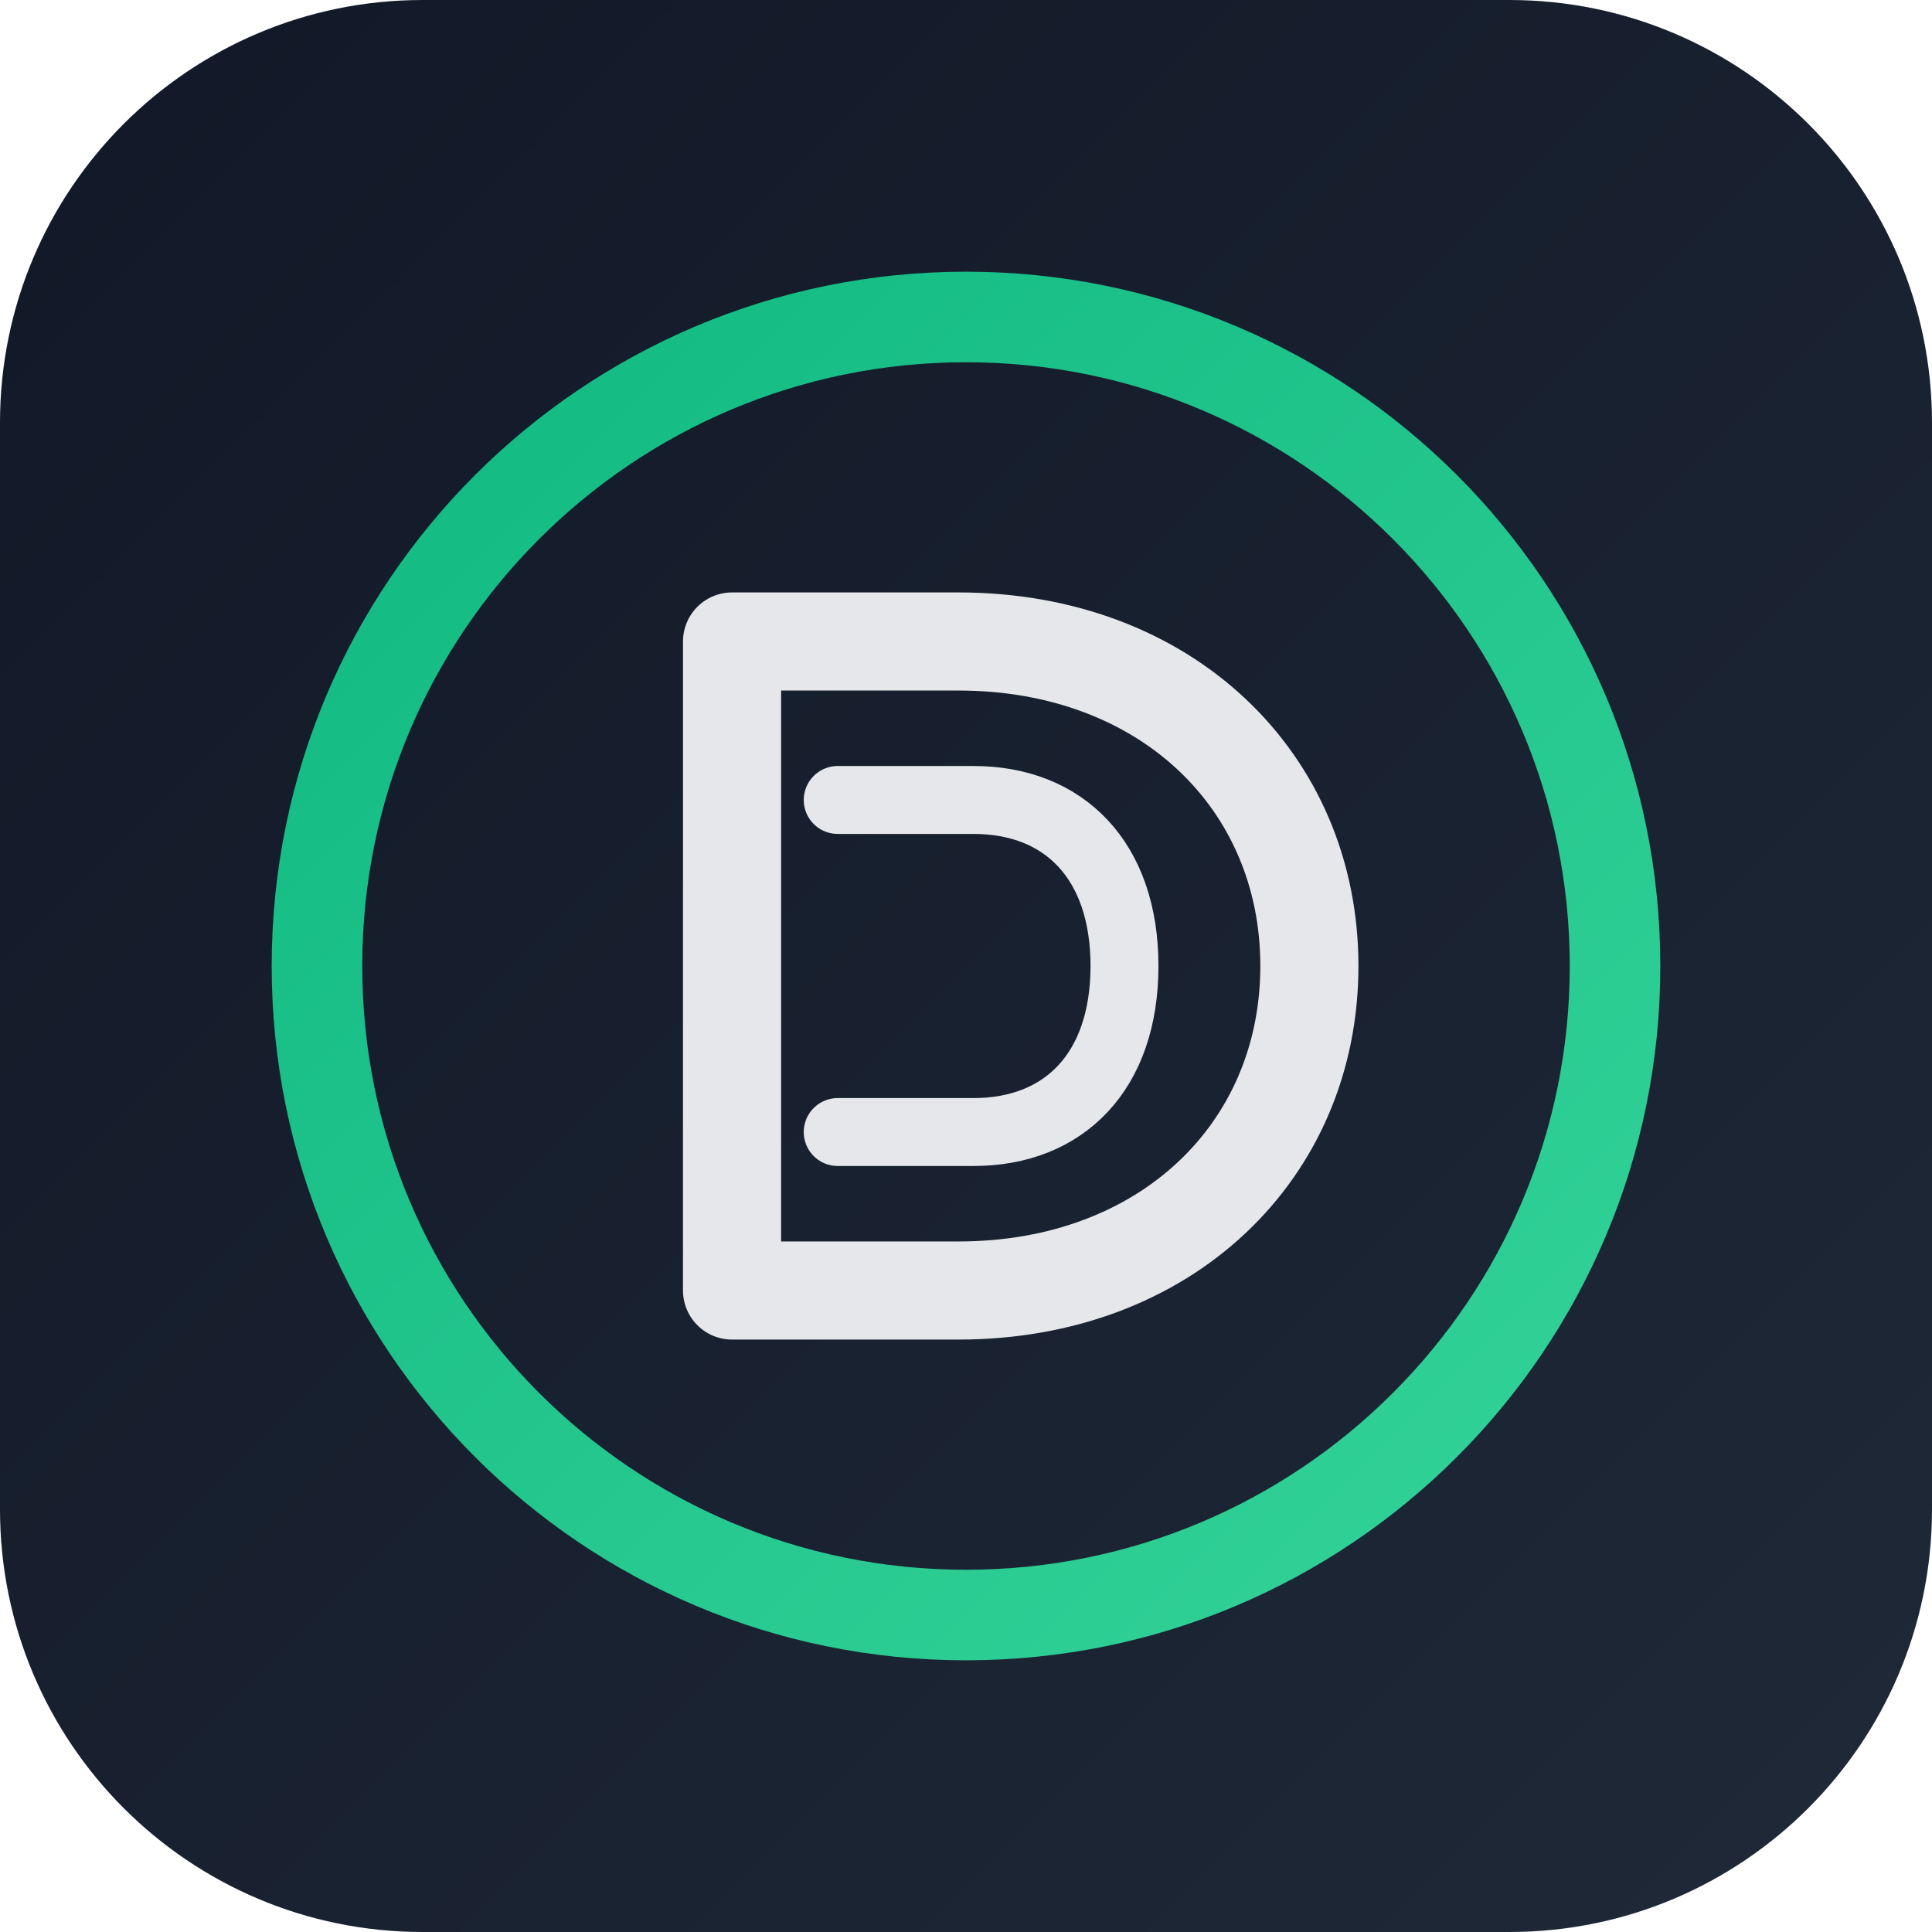
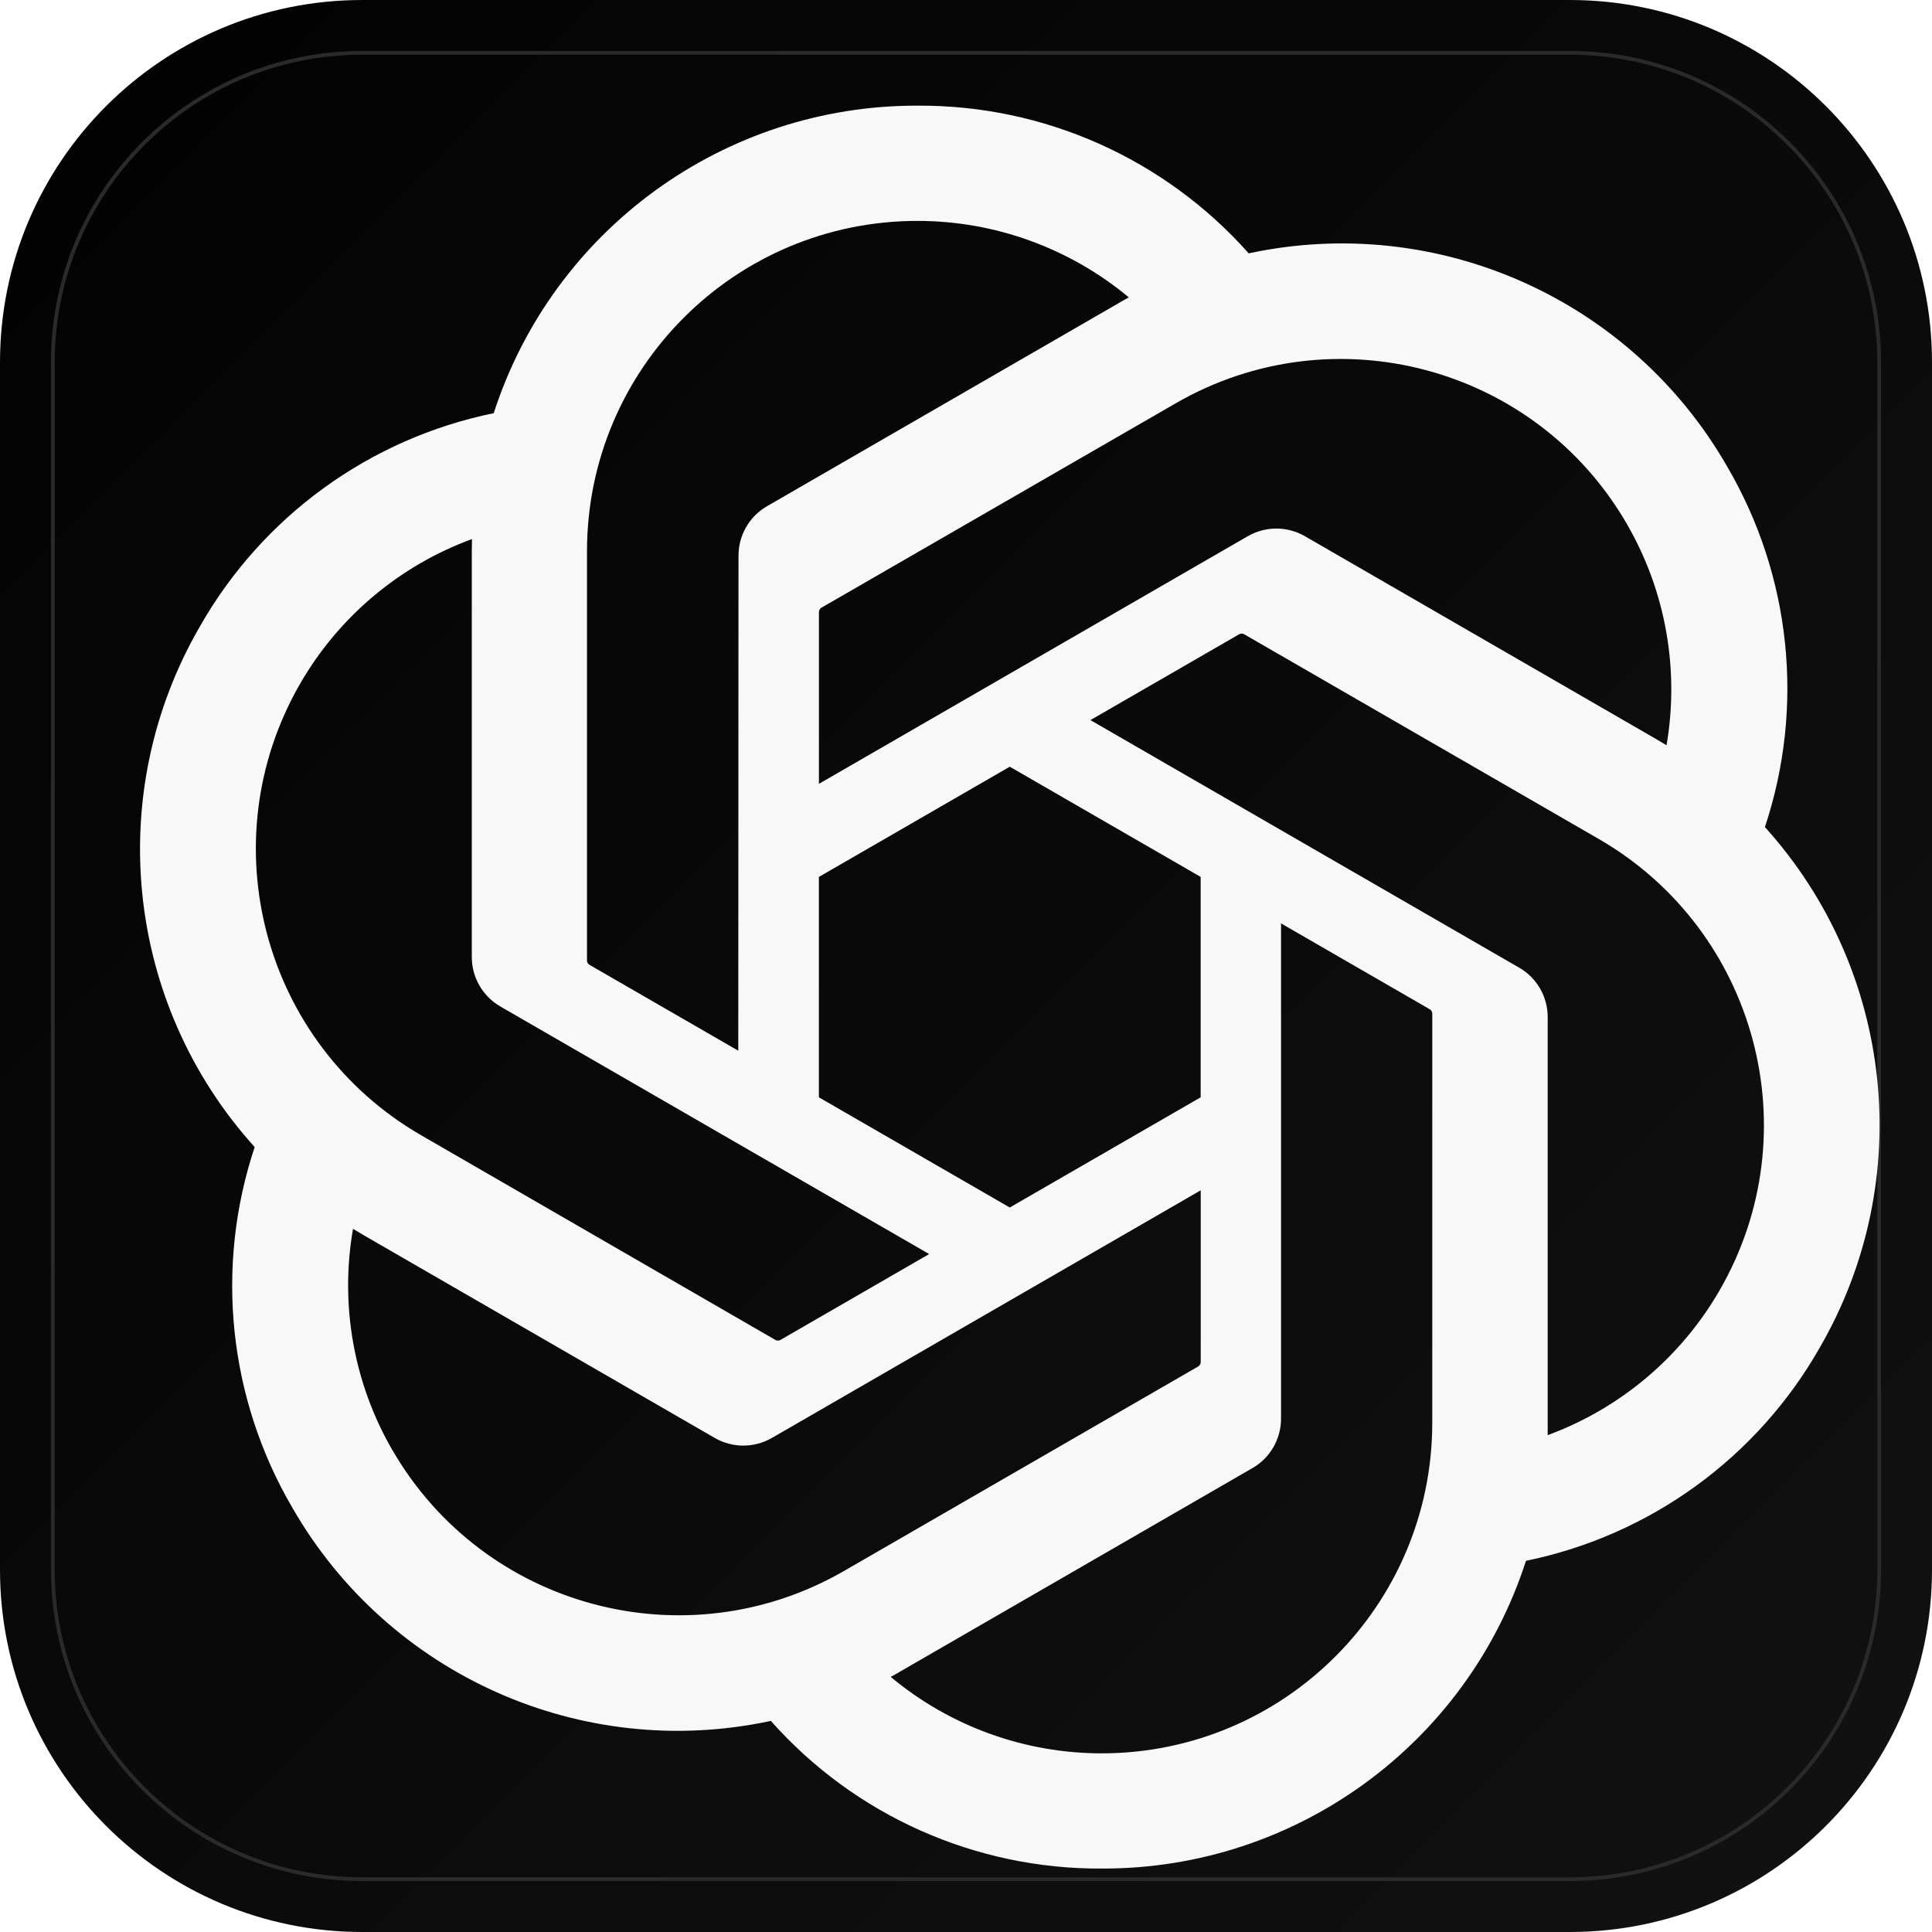
<svg xmlns="http://www.w3.org/2000/svg" viewBox="0 0 512 512" role="img" aria-labelledby="title desc">
  <defs>
    <linearGradient id="bg" x1="0" y1="0" x2="1" y2="1">
-       <stop offset="0%" stop-color="#111827" />
-       <stop offset="100%" stop-color="#1f2937" />
-     </linearGradient>
-     <linearGradient id="ring" x1="0" y1="0" x2="1" y2="1">
-       <stop offset="0%" stop-color="#10b981" />
-       <stop offset="100%" stop-color="#34d399" />
+       <stop offset="0%" stop-color="#020202" />
+       <stop offset="100%" stop-color="#121212" />
    </linearGradient>
  </defs>
-   <rect width="512" height="512" rx="112" fill="url(#bg)" />
-   <circle cx="256" cy="256" r="172" fill="none" stroke="url(#ring)" stroke-width="24" />
-   <path d="M194 170h60c55 0 93 37 93 86s-38 86-93 86h-60z" fill="none" stroke="#e5e7eb" stroke-width="26" stroke-linecap="round" stroke-linejoin="round" />
-   <path d="M222 212h36c24 0 40 16 40 44s-16 44-40 44h-36" fill="none" stroke="#e5e7eb" stroke-width="18" stroke-linecap="round" stroke-linejoin="round" />
+   <rect width="512" height="512" rx="96" fill="url(#bg)" />
+   <rect x="14" y="14" width="484" height="484" rx="82" fill="none" stroke="#2a2a2a" />
+   <g transform="translate(34 28) scale(1.46)">
+     <path fill="#f8f8f8" d="m297.06 130.97c7.26-21.79 4.76-45.66-6.85-65.48-17.46-30.4-52.56-46.04-86.84-38.68-15.25-17.18-37.16-26.95-60.13-26.81-35.04-.08-66.13 22.48-76.91 55.82-22.51 4.61-41.94 18.7-53.31 38.67-17.59 30.32-13.58 68.54 9.92 94.54-7.26 21.79-4.76 45.66 6.85 65.48 17.46 30.4 52.56 46.04 86.84 38.68 15.24 17.18 37.16 26.95 60.13 26.8 35.06.09 66.16-22.49 76.94-55.86 22.51-4.61 41.94-18.7 53.31-38.67 17.57-30.32 13.55-68.51-9.94-94.51zm-120.28 168.11c-14.03.02-27.62-4.89-38.39-13.88.49-.26 1.34-.73 1.89-1.07l63.72-36.8c3.26-1.85 5.26-5.32 5.24-9.07v-89.83l26.93 15.55c.29.14.48.42.52.74v74.39c-.04 33.08-26.83 59.9-59.91 59.97zm-128.84-55.03c-7.03-12.14-9.56-26.37-7.15-40.18.47.28 1.3.79 1.89 1.13l63.72 36.8c3.23 1.89 7.23 1.89 10.47 0l77.79-44.92v31.1c.02.32-.13.63-.38.83l-64.41 37.19c-28.69 16.52-65.33 6.7-81.92-21.95zm-16.77-139.09c7-12.16 18.05-21.46 31.21-26.29 0 .55-.03 1.52-.03 2.2v73.61c-.02 3.74 1.98 7.21 5.23 9.06l77.79 44.91-26.93 15.55c-.27.18-.61.21-.91.08l-64.42-37.22c-28.63-16.58-38.45-53.21-21.95-81.89zm221.26 51.49-77.79-44.92 26.93-15.54c.27-.18.61-.21.91-.08l64.42 37.19c28.68 16.57 38.51 53.26 21.94 81.94-7.01 12.14-18.05 21.44-31.2 26.28v-75.81c.03-3.74-1.96-7.2-5.2-9.06zm26.8-40.34c-.47-.29-1.3-.79-1.89-1.13l-63.72-36.8c-3.23-1.89-7.23-1.89-10.47 0l-77.79 44.92v-31.1c-.02-.32.13-.63.38-.83l64.41-37.16c28.69-16.55 65.37-6.7 81.91 22 6.99 12.12 9.52 26.31 7.15 40.1zm-168.51 55.43-26.94-15.55c-.29-.14-.48-.42-.52-.74v-74.39c.02-33.12 26.89-59.96 60.01-59.94 14.01 0 27.57 4.92 38.34 13.88-.49.26-1.33.73-1.89 1.07l-63.72 36.8c-3.26 1.85-5.26 5.31-5.24 9.06l-.04 89.79zm14.63-31.54 34.65-20.01 34.65 20v40.01l-34.65 20-34.65-20z" />
+   </g>
</svg>
